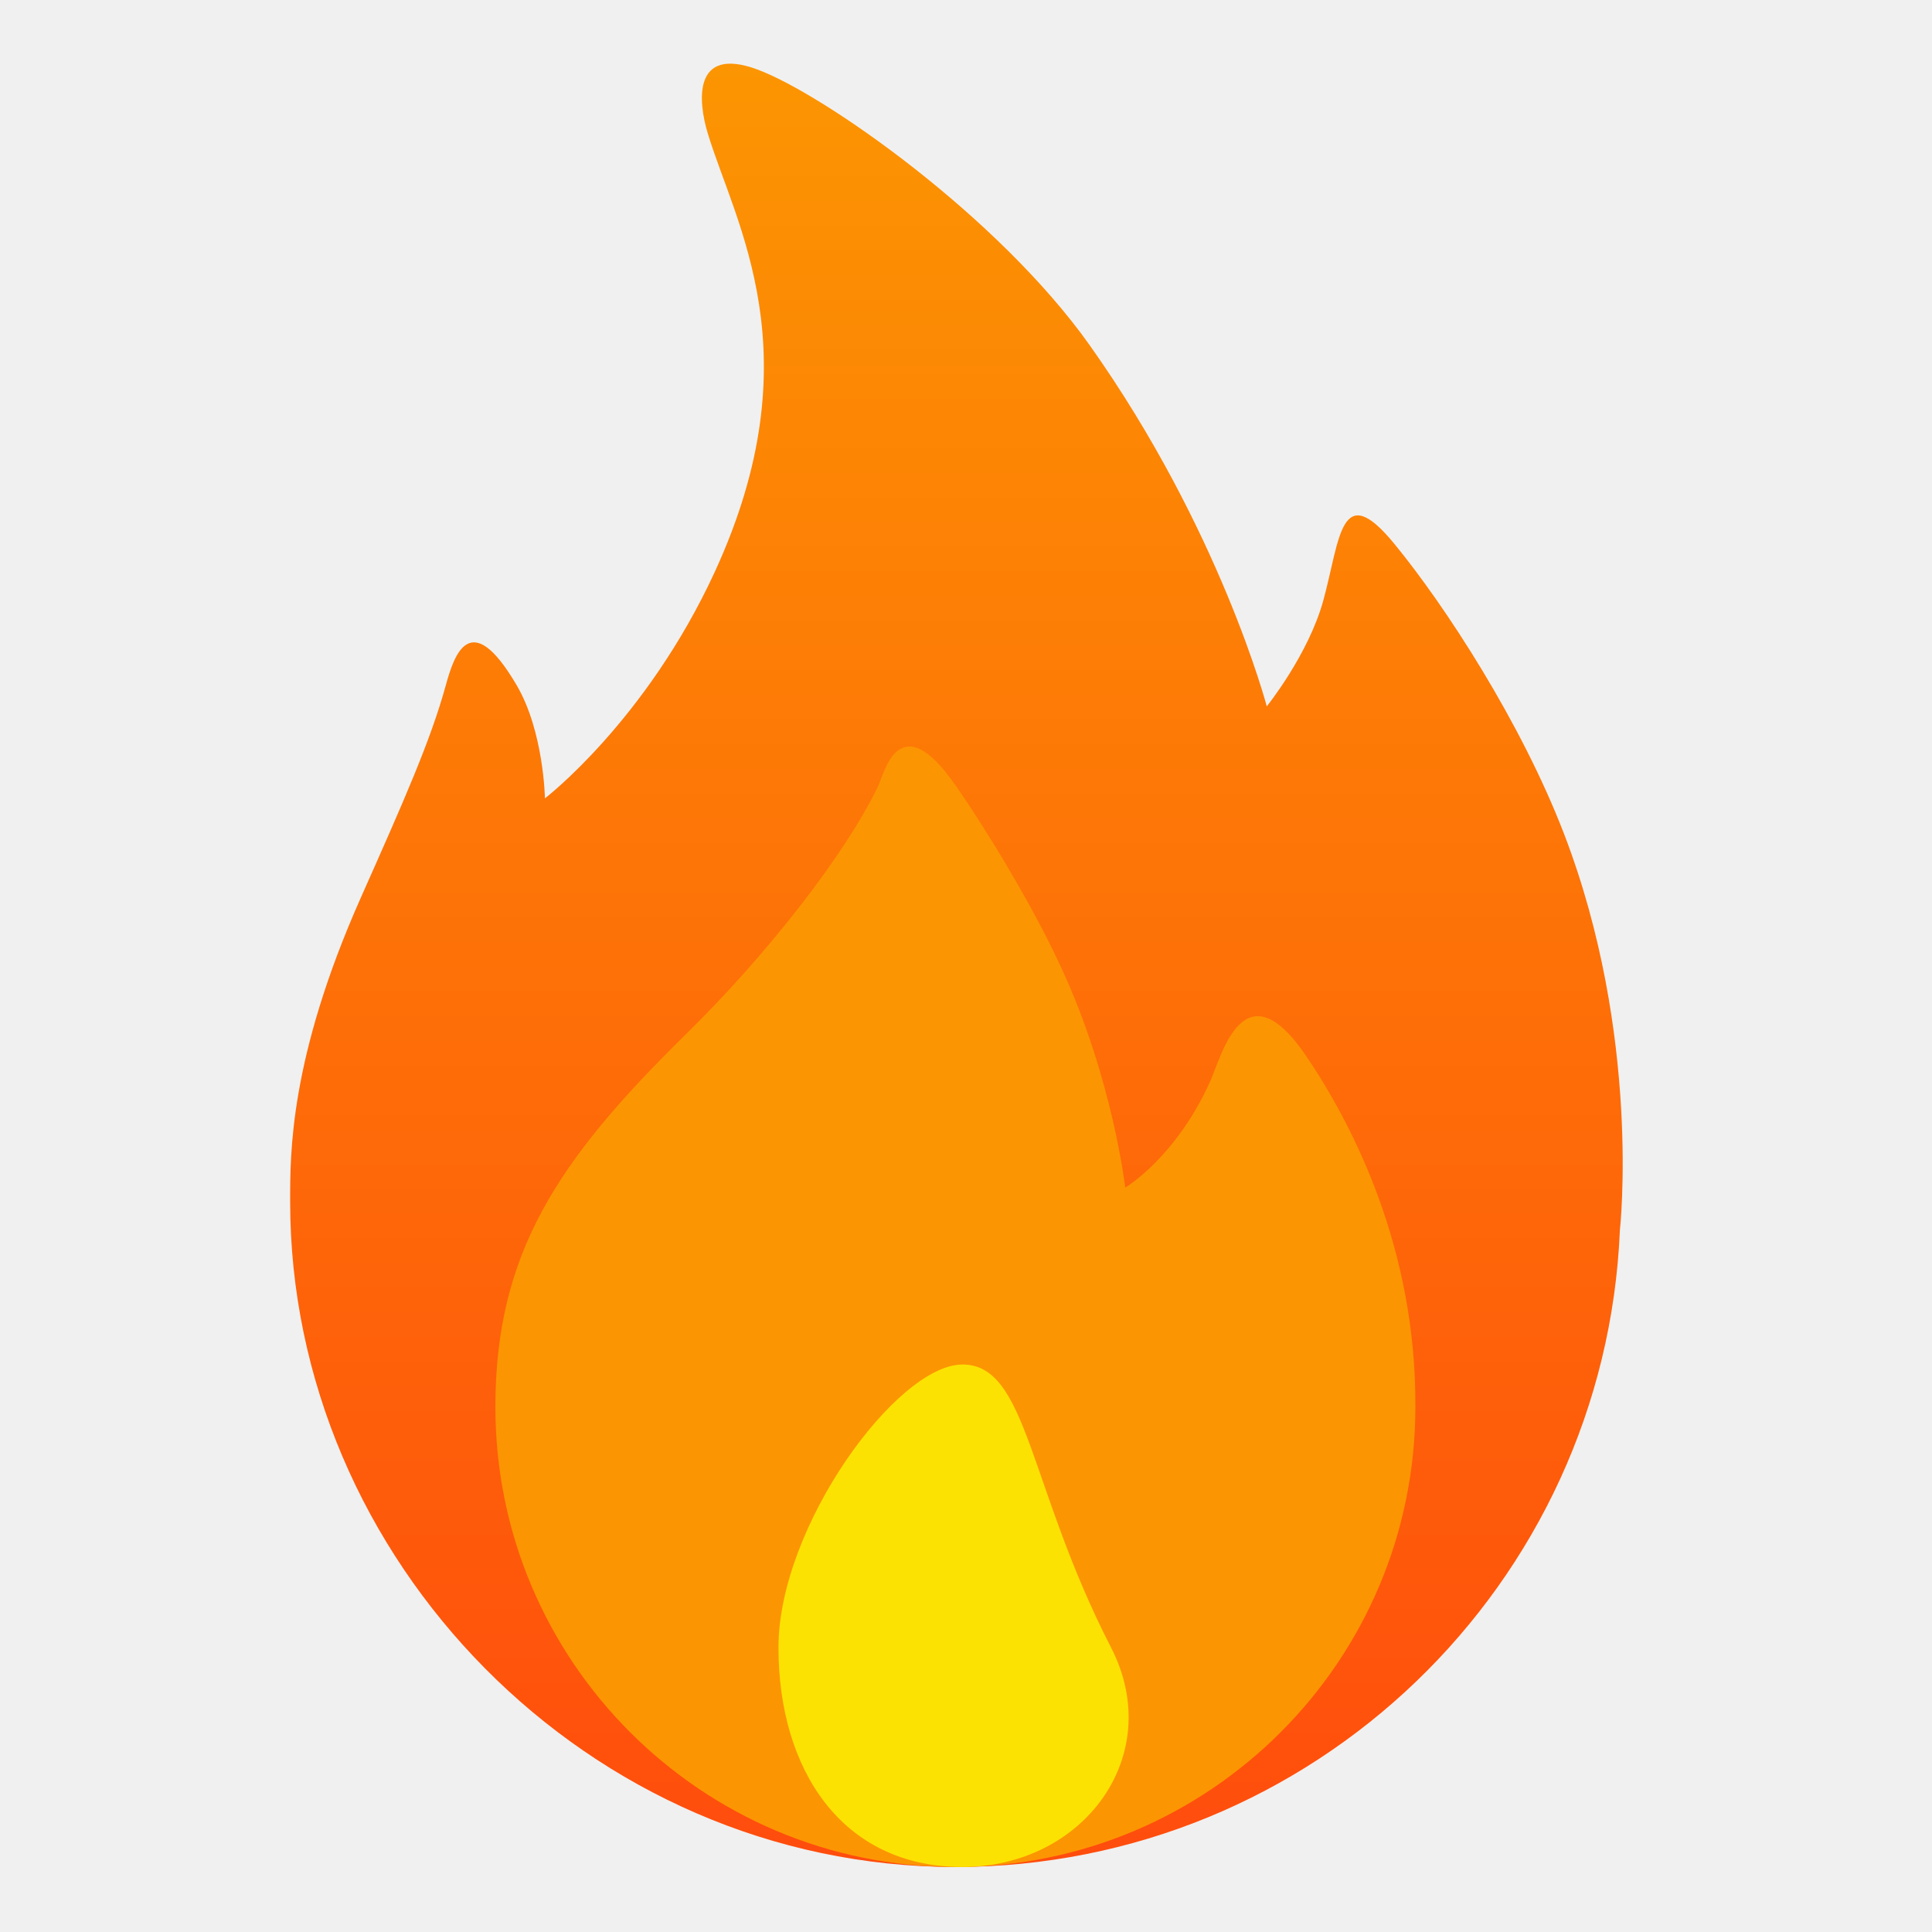
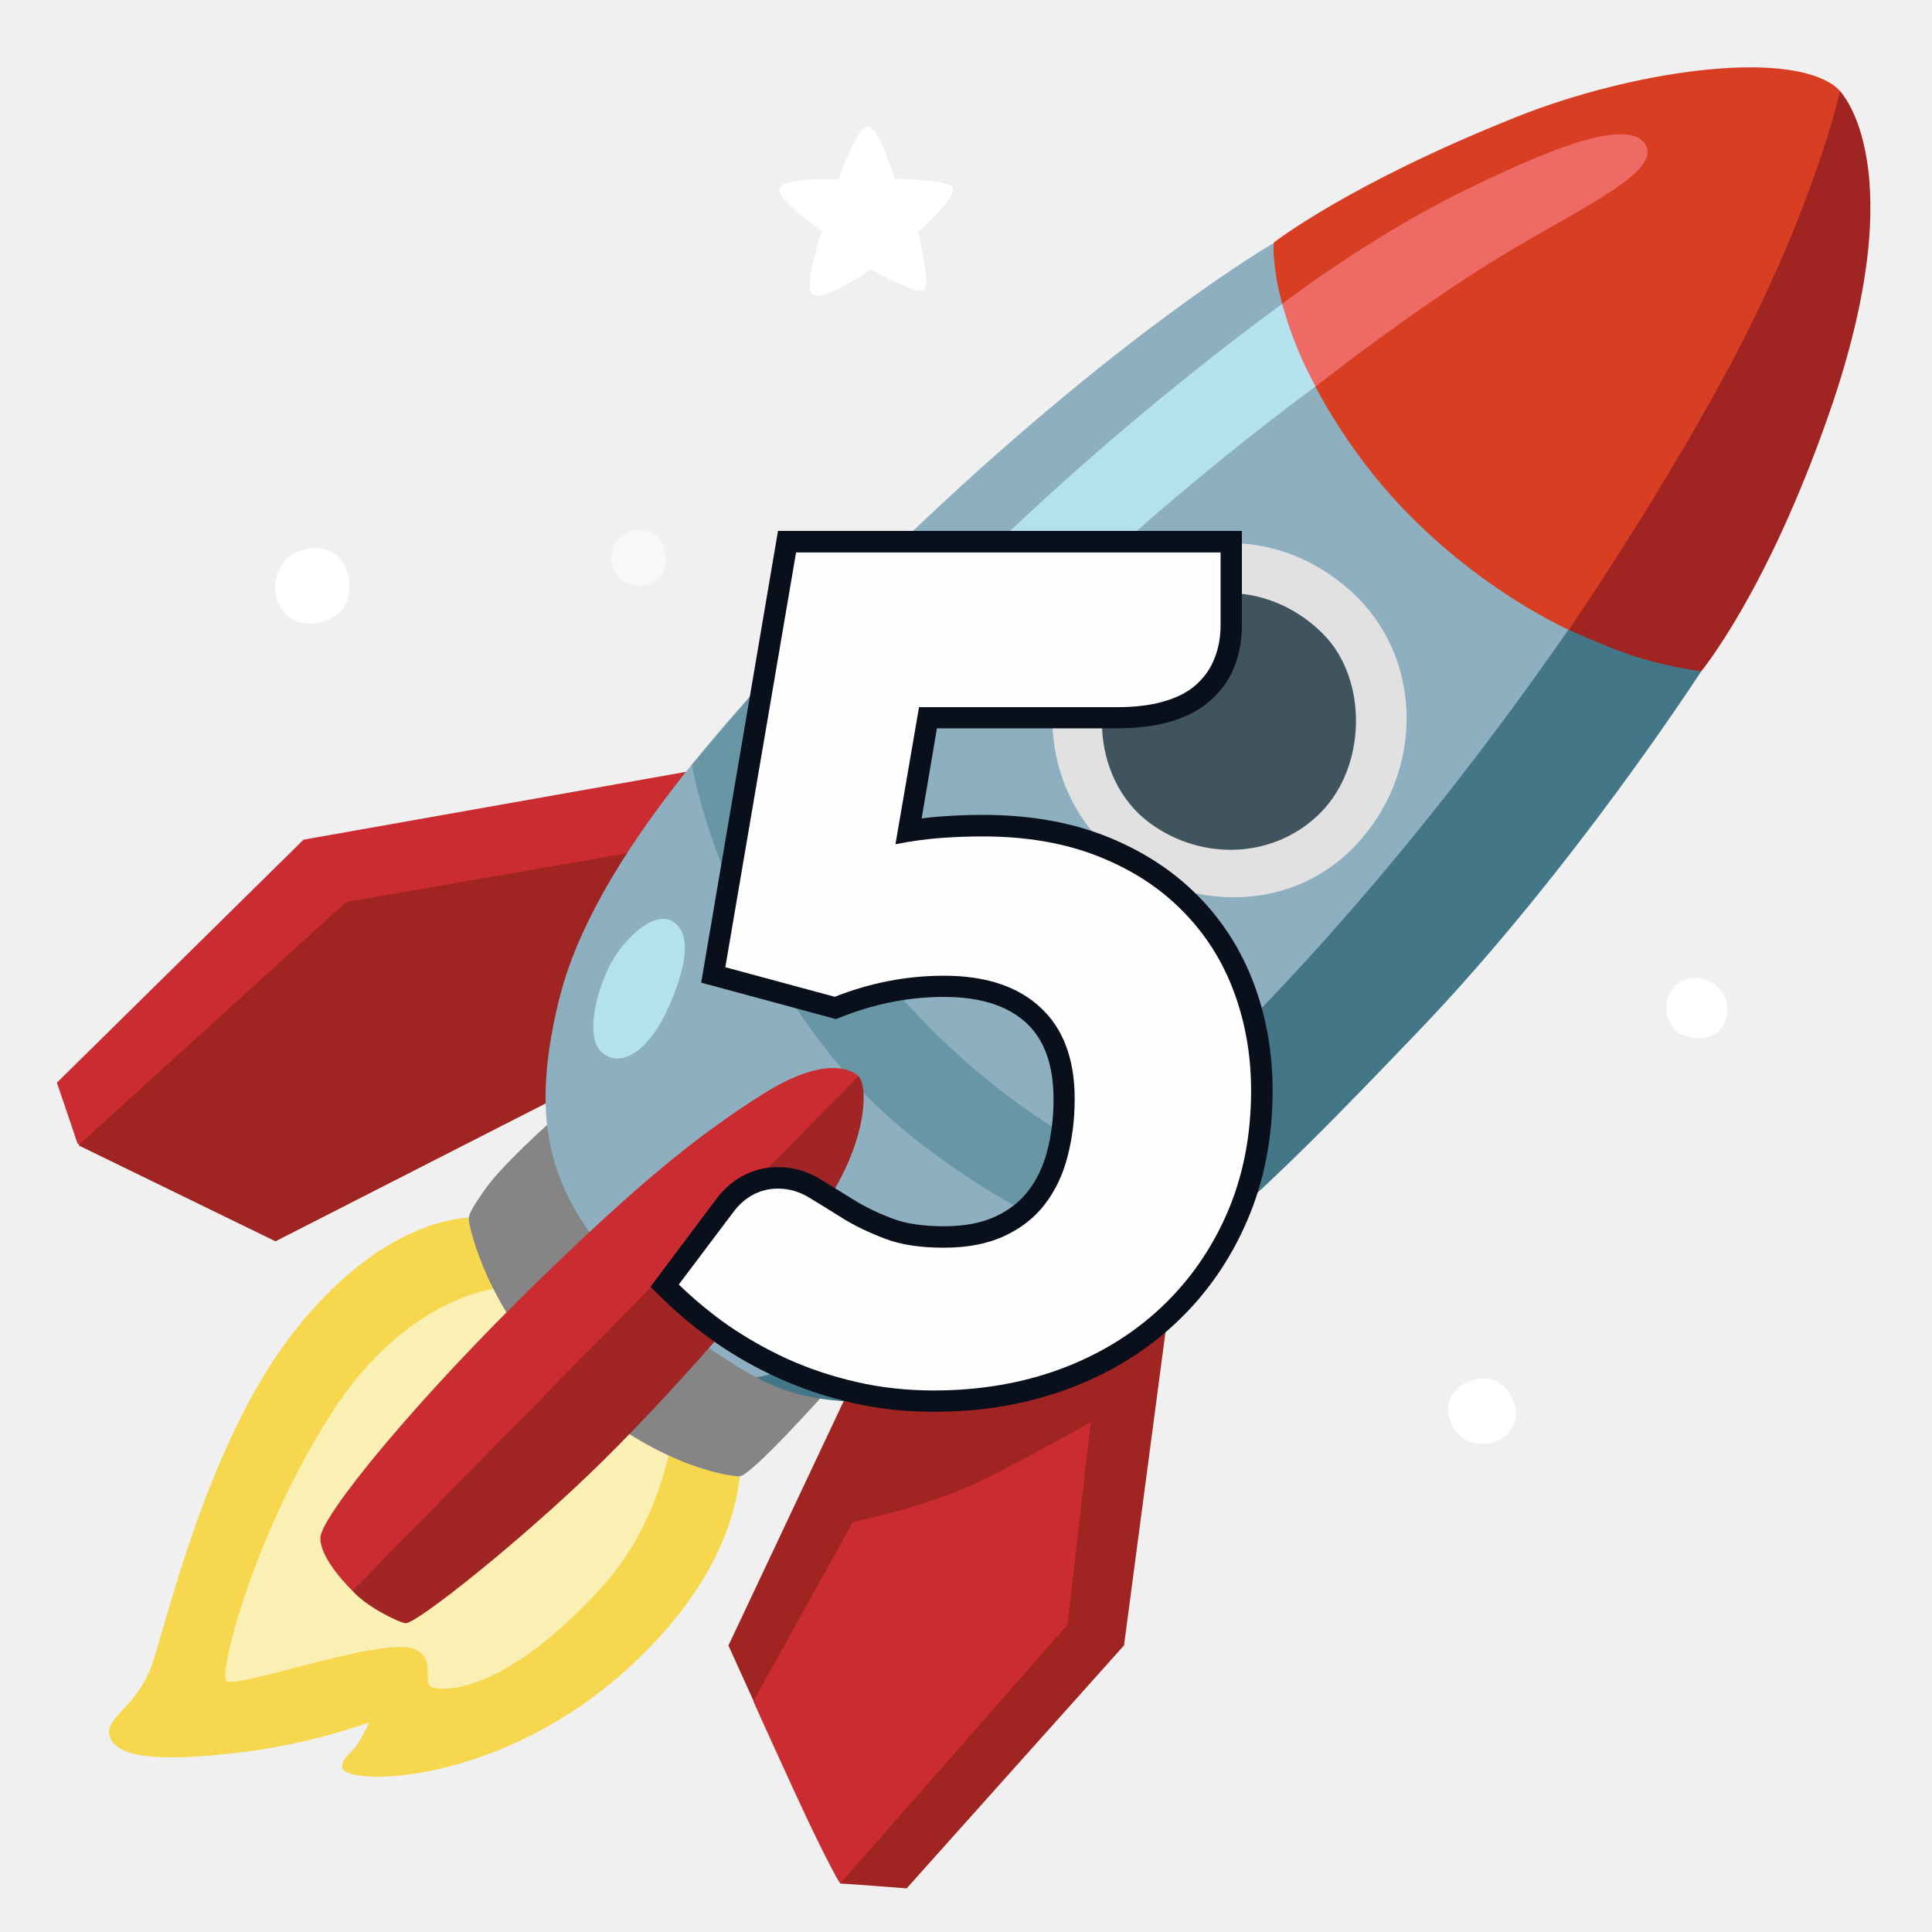
- <svg xmlns="http://www.w3.org/2000/svg" width="800px" height="800px" viewBox="-41 -9 273 273" preserveAspectRatio="xMidYMid">
+ <svg xmlns="http://www.w3.org/2000/svg" width="128" zoomAndPan="magnify" viewBox="0 0 96 96" height="128" preserveAspectRatio="xMidYMid meet" version="1.0">
  <defs>
-     <style>
- 
-       .cls-3 {
-         fill: url(#linear-gradient-1);
-       }
- 
-       .cls-4 {
-         fill: #fc9502;
-       }
- 
-       .cls-5 {
-         fill: #fce202;
-       }
-     </style>
-     <linearGradient id="linear-gradient-1" gradientUnits="userSpaceOnUse" x1="94.141" y1="255" x2="94.141" y2="0.188">
-       <stop offset="0" stop-color="#ff4c0d" />
-       <stop offset="1" stop-color="#fc9502" />
-     </linearGradient>
+     <g />
+     <clipPath id="4b88cea99b">
+       <rect x="0" width="35" y="0" height="69" />
+     </clipPath>
  </defs>
-   <g id="fire">
-     <path d="M187.899,164.809 C185.803,214.868 144.574,254.812 94.000,254.812 C42.085,254.812 -0.000,211.312 -0.000,160.812 C-0.000,154.062 -0.121,140.572 10.000,117.812 C16.057,104.191 19.856,95.634 22.000,87.812 C23.178,83.513 25.469,76.683 32.000,87.812 C35.851,94.374 36.000,103.812 36.000,103.812 C36.000,103.812 50.328,92.817 60.000,71.812 C74.179,41.019 62.866,22.612 59.000,9.812 C57.662,5.384 56.822,-2.574 66.000,0.812 C75.352,4.263 100.076,21.570 113.000,39.812 C131.445,65.847 138.000,90.812 138.000,90.812 C138.000,90.812 143.906,83.482 146.000,75.812 C148.365,67.151 148.400,58.573 155.999,67.813 C163.226,76.600 173.959,93.113 180.000,108.812 C190.969,137.321 187.899,164.809 187.899,164.809 Z" id="path-1" class="cls-3" fill-rule="evenodd" />
-     <path d="M94.000,254.812 C58.101,254.812 29.000,225.711 29.000,189.812 C29.000,168.151 37.729,155.000 55.896,137.166 C67.528,125.747 78.415,111.722 83.042,102.172 C83.953,100.292 86.026,90.495 94.019,101.966 C98.212,107.982 104.785,118.681 109.000,127.812 C116.266,143.555 118.000,158.812 118.000,158.812 C118.000,158.812 125.121,154.616 130.000,143.812 C131.573,140.330 134.753,127.148 143.643,140.328 C150.166,150.000 159.127,167.390 159.000,189.812 C159.000,225.711 129.898,254.812 94.000,254.812 Z" id="path-2" class="cls-4" fill-rule="evenodd" />
-     <path d="M95.000,183.812 C104.250,183.812 104.250,200.941 116.000,223.812 C123.824,239.041 112.121,254.812 95.000,254.812 C77.879,254.812 69.000,240.933 69.000,223.812 C69.000,206.692 85.750,183.812 95.000,183.812 Z" id="path-3" class="cls-5" fill-rule="evenodd" />
+   <path fill="#ca2c31" d="M 2.828 53.797 L 15.082 41.723 L 35.949 38.023 L 33.887 48.945 L 5.676 57.613 L 3.855 56.828 Z M 2.828 53.797 " fill-opacity="1" fill-rule="nonzero" />
+   <path fill="#a02422" d="M 17.203 44.82 L 3.898 56.91 L 13.688 61.68 L 28.547 54.098 L 28.547 50.52 L 31.582 42.328 Z M 17.203 44.82 " fill-opacity="1" fill-rule="nonzero" />
+   <path fill="#a02422" d="M 48.691 66.113 L 42.262 68.902 L 36.195 81.766 C 36.195 81.766 41.535 93.594 41.773 93.594 C 42.016 93.594 45.051 93.832 45.051 93.832 L 55.852 81.758 L 58.582 61.133 Z M 48.691 66.113 " fill-opacity="1" fill-rule="nonzero" />
+   <path fill="#ca2c31" d="M 42.375 75.629 C 42.375 75.629 45.953 74.902 48.504 73.688 C 51.051 72.473 54.203 70.656 54.203 70.656 L 53.047 80.73 L 41.762 93.578 C 41.762 93.578 41.316 93.031 39.441 88.949 C 37.949 85.695 37.434 84.531 37.434 84.531 Z M 42.375 75.629 " fill-opacity="1" fill-rule="nonzero" />
+   <path fill="#f7d74d" d="M 23.684 60.496 C 23.684 60.496 19.379 60.137 14.664 66.098 C 10.359 71.543 8.34 80.406 7.559 82.688 C 6.781 84.969 4.914 85.434 5.535 86.477 C 6.156 87.516 8.852 87.457 12.172 87.047 C 15.496 86.633 18.344 85.59 18.344 85.59 C 18.344 85.59 18.203 85.949 17.723 86.73 C 17.551 87.008 16.949 87.406 16.996 87.816 C 17.102 88.801 25.516 88.824 32.234 81.906 C 39.496 74.445 35.969 68.324 35.969 68.324 Z M 23.684 60.496 " fill-opacity="1" fill-rule="nonzero" />
+   <path fill="#fbf0b4" d="M 24.984 63.969 C 24.984 63.969 20.34 64.215 16.5 70.176 C 12.66 76.141 10.875 83.047 11.242 83.512 C 11.602 83.977 18.758 81.391 20.477 81.906 C 21.652 82.266 21.047 83.461 21.359 83.773 C 21.621 84.039 24.727 84.48 29.754 79.035 C 34.785 73.59 33.594 65.941 33.594 65.941 Z M 24.984 63.969 " fill-opacity="1" fill-rule="nonzero" />
+   <path fill="#858585" d="M 27.262 55.828 C 27.262 55.828 24.93 57.906 24.098 59.102 C 23.266 60.293 23.266 60.398 23.316 60.758 C 23.371 61.117 24.234 65.07 27.824 68.535 C 32.234 72.789 36.172 73.359 36.742 73.359 C 37.312 73.359 41.102 69.105 41.102 69.105 Z M 27.262 55.828 " fill-opacity="1" fill-rule="nonzero" />
+   <path fill="#437687" d="M 37.574 68.43 C 37.574 68.43 41.355 70.914 47.691 68.781 C 56.355 65.871 62.707 59.363 70.574 51.141 C 78.164 43.207 84.531 33.359 84.531 33.359 L 80.07 18.414 Z M 37.574 68.43 " fill-opacity="1" fill-rule="nonzero" />
+   <path fill="#3f545f" d="M 50.992 60.246 L 52.035 57.008 L 54.645 57.375 C 54.645 57.375 56.633 58.312 58.094 58.996 C 59.559 59.676 61.441 60.195 61.441 60.195 L 57.727 63.328 C 57.727 63.328 55.703 62.566 54.227 61.922 C 52.559 61.191 50.992 60.246 50.992 60.246 Z M 50.992 60.246 " fill-opacity="1" fill-rule="nonzero" />
+   <path fill="#8dafbf" d="M 63.238 12.105 C 63.238 12.105 56.023 16.289 45.684 26.078 C 36.359 34.898 29.453 42.879 27.781 49.664 C 26.387 55.352 27.129 58.801 30.301 62.527 C 33.652 66.473 37.582 68.43 37.582 68.43 C 37.582 68.43 40.539 68.477 52.867 58.988 C 68.25 47.145 80.574 27.316 80.574 27.316 Z M 63.238 12.105 " fill-opacity="1" fill-rule="nonzero" />
+   <path fill="#d83f22" d="M 78.137 31.379 C 78.137 31.379 71.859 28.703 67.379 22.453 C 62.934 16.254 63.285 12.059 63.285 12.059 C 63.285 12.059 67.004 9.141 75.367 5.805 C 80.992 3.562 88.648 2.414 91.172 4.281 C 93.691 6.148 89.445 15.516 89.445 15.516 L 81.711 30.488 Z M 78.137 31.379 " fill-opacity="1" fill-rule="nonzero" />
+   <path fill="#6896a5" d="M 51.129 60.301 C 51.129 60.301 45.703 57.531 42.254 53.594 C 35.73 46.164 34.379 38.004 34.379 38.004 L 37.656 34.156 C 37.656 34.156 38.477 42.824 45.473 50.316 C 50.031 55.199 54.797 57.434 54.797 57.434 C 54.797 57.434 53.844 58.238 52.824 59.016 C 52.172 59.52 51.129 60.301 51.129 60.301 Z M 51.129 60.301 " fill-opacity="1" fill-rule="nonzero" />
+   <path fill="#a02422" d="M 84.531 33.359 C 84.531 33.359 87.789 29.438 90.871 20.594 C 95.176 8.266 91.426 4.531 91.426 4.531 C 91.426 4.531 90.156 10.395 85.754 18.547 C 82.223 25.078 77.949 31.297 77.949 31.297 C 77.949 31.297 80.301 32.355 81.578 32.723 C 83.184 33.188 84.531 33.359 84.531 33.359 Z M 84.531 33.359 " fill-opacity="1" fill-rule="nonzero" />
+   <path fill="#b3e1ee" d="M 29.859 52.246 C 30.832 53.176 32.309 52.199 33.277 49.922 C 34.254 47.641 34.238 46.363 33.488 45.824 C 32.559 45.148 30.996 46.629 30.316 47.941 C 29.566 49.395 29.121 51.539 29.859 52.246 Z M 29.859 52.246 " fill-opacity="1" fill-rule="nonzero" />
+   <path fill="#b3e1ee" d="M 63.711 15.098 C 63.711 15.098 58.004 19.199 51.914 24.781 C 46.328 29.902 42.621 33.906 42.113 34.836 C 41.574 35.836 41.566 37.246 41.984 37.965 C 42.406 38.684 43.336 39.059 44.184 38.43 C 45.031 37.793 51.066 31.117 56.52 26.348 C 61.508 21.984 65.355 19.215 65.355 19.215 C 65.355 19.215 66.914 16.453 66.66 15.824 C 66.406 15.188 63.711 15.098 63.711 15.098 Z M 63.711 15.098 " fill-opacity="1" fill-rule="nonzero" />
+   <path fill="#ed6a65" d="M 63.711 15.098 C 63.711 15.098 67.926 11.863 72.516 9.594 C 76.785 7.477 81.031 5.715 81.797 7.246 C 82.523 8.699 77.766 10.68 73.582 13.352 C 69.398 16.02 65.371 19.207 65.371 19.207 C 65.371 19.207 64.754 18.082 64.359 17.039 C 64.105 16.406 63.891 15.758 63.711 15.098 Z M 63.711 15.098 " fill-opacity="1" fill-rule="nonzero" />
+   <path fill="#e1e1e1" d="M 67.191 29.438 C 63.016 25.59 57.203 26.625 54.336 30.047 C 51.398 33.57 51.613 38.953 55.086 42.195 C 58.246 45.137 64.117 45.801 67.656 41.676 C 70.809 38.016 70.613 32.578 67.191 29.438 Z M 67.191 29.438 " fill-opacity="1" fill-rule="nonzero" />
+   <path fill="#3f545f" d="M 56.496 31.402 C 54.016 33.84 54.148 38.672 57.105 40.875 C 59.684 42.801 63.344 42.703 65.641 40.359 C 67.934 38.012 67.934 33.742 65.781 31.539 C 63.309 29.012 59.34 28.613 56.496 31.402 Z M 56.496 31.402 " fill-opacity="1" fill-rule="nonzero" />
+   <path fill="#a02524" d="M 37.5 57.668 C 37.5 57.668 42.141 52.957 42.652 53.469 C 43.164 53.977 43.094 56.836 40.875 60.016 C 38.648 63.195 33.75 68.859 29.871 72.676 C 26.047 76.434 20.656 80.73 20.145 80.656 C 19.746 80.594 18.137 79.793 17.488 79.012 C 16.859 78.238 18.742 74.586 19.5 73.379 C 20.266 72.172 37.5 57.668 37.5 57.668 Z M 37.5 57.668 " fill-opacity="1" fill-rule="nonzero" />
+   <path fill="#ca2c31" d="M 15.922 76.387 C 15.863 77.469 17.512 79.043 17.512 79.043 L 42.652 53.477 C 42.652 53.477 41.477 52.148 38.012 54.301 C 34.516 56.477 31.453 59.086 26.941 63.457 C 20.648 69.562 15.984 75.309 15.922 76.387 Z M 15.922 76.387 " fill-opacity="1" fill-rule="nonzero" />
+   <path fill="#ffffff" d="M 14.297 27.711 C 13.461 28.547 13.426 29.879 14.355 30.645 C 15.18 31.328 16.523 30.887 17.023 30.27 C 17.527 29.656 17.469 28.32 16.801 27.66 C 16.133 26.992 14.805 27.211 14.297 27.711 Z M 14.297 27.711 " fill-opacity="1" fill-rule="nonzero" />
+   <path fill="#ffffff" d="M 30.766 26.738 C 30.137 27.434 30.336 28.469 30.922 28.852 C 31.508 29.234 32.387 29.199 32.812 28.672 C 33.195 28.199 33.238 27.254 32.656 26.672 C 32.145 26.168 31.172 26.289 30.766 26.738 Z M 30.766 26.738 " fill-opacity="0.5" fill-rule="nonzero" />
+   <path fill="#ffffff" d="M 41.664 8.918 C 41.664 8.918 42.578 6.309 43.117 6.277 C 43.664 6.246 44.453 8.887 44.453 8.887 C 44.453 8.887 47.16 8.918 47.34 9.316 C 47.574 9.824 45.609 11.535 45.609 11.535 C 45.609 11.535 46.246 14.086 45.945 14.391 C 45.609 14.73 43.273 13.387 43.273 13.387 C 43.273 13.387 40.875 15.059 40.359 14.602 C 39.906 14.203 40.844 11.504 40.844 11.504 C 40.844 11.504 38.594 9.863 38.715 9.406 C 38.887 8.762 41.664 8.918 41.664 8.918 Z M 41.664 8.918 " fill-opacity="1" fill-rule="nonzero" />
+   <path fill="#ffffff" d="M 72.758 71.496 C 73.664 72 74.805 71.715 75.227 70.746 C 75.609 69.887 74.902 68.859 74.266 68.578 C 73.629 68.301 72.512 68.672 72.105 69.398 C 71.707 70.117 72.211 71.199 72.758 71.496 Z M 72.758 71.496 " fill-opacity="1" fill-rule="nonzero" />
+   <path fill="#ffffff" d="M 85.641 49.379 C 85.125 48.578 84.008 48.316 83.281 48.961 C 82.574 49.59 82.746 50.578 83.145 51.082 C 83.543 51.586 84.609 51.773 85.254 51.359 C 85.898 50.949 85.957 49.859 85.641 49.379 Z M 85.641 49.379 " fill-opacity="1" fill-rule="nonzero" />
+   <g transform="matrix(1, 0, 0, 1, 31, 12)">
+     <g clip-path="url(#4b88cea99b)">
+       <g fill="#0a0f1c" fill-opacity="1">
+         <g transform="translate(0.947318, 56.63878)">
+           <g>
+             <path d="M 12.352 -27.734 C 13.164 -27.891 13.949 -28 14.707 -28.062 C 15.449 -28.121 16.176 -28.148 16.883 -28.148 C 19.184 -28.148 21.227 -27.793 23.012 -27.086 C 24.809 -26.371 26.324 -25.391 27.559 -24.145 C 28.797 -22.898 29.73 -21.434 30.359 -19.754 C 30.977 -18.098 31.289 -16.332 31.289 -14.449 C 31.289 -12.098 30.867 -9.945 30.027 -7.992 C 29.188 -6.039 28.02 -4.355 26.516 -2.934 C 25.02 -1.516 23.234 -0.418 21.172 0.355 C 19.117 1.129 16.879 1.512 14.449 1.512 C 13.031 1.512 11.672 1.363 10.379 1.062 C 9.094 0.762 7.887 0.359 6.762 -0.152 C 5.637 -0.656 4.594 -1.246 3.633 -1.914 C 2.684 -2.582 1.816 -3.289 1.043 -4.047 L 0.375 -4.699 L 3.648 -9.062 C 4.027 -9.566 4.473 -9.957 4.992 -10.227 C 5.523 -10.508 6.094 -10.645 6.703 -10.645 C 7.469 -10.645 8.188 -10.438 8.859 -10.02 L 10.5 -9.004 C 11.035 -8.672 11.668 -8.367 12.395 -8.09 C 13.066 -7.832 13.918 -7.707 14.957 -7.707 C 15.969 -7.707 16.82 -7.867 17.508 -8.188 C 18.184 -8.5 18.727 -8.922 19.141 -9.457 C 19.57 -10.012 19.883 -10.668 20.082 -11.426 C 20.297 -12.23 20.402 -13.098 20.402 -14.023 C 20.402 -15.715 19.949 -16.977 19.047 -17.812 C 18.117 -18.672 16.754 -19.102 14.957 -19.102 C 13.246 -19.102 11.566 -18.777 9.918 -18.129 L 9.59 -18 L 2.895 -19.812 L 6.711 -42.258 L 29.762 -42.258 L 29.762 -37.578 C 29.762 -36.844 29.645 -36.172 29.406 -35.559 C 29.16 -34.91 28.77 -34.348 28.238 -33.867 C 27.715 -33.391 27.047 -33.031 26.234 -32.789 C 25.477 -32.562 24.582 -32.449 23.555 -32.449 L 13.715 -32.449 L 13.715 -33.508 L 14.758 -33.328 L 13.602 -26.516 L 12.555 -26.691 Z M 11.254 -25.359 L 12.82 -34.566 L 23.555 -34.566 C 24.375 -34.566 25.062 -34.652 25.625 -34.82 C 26.133 -34.973 26.527 -35.18 26.816 -35.438 C 27.094 -35.691 27.301 -35.988 27.43 -36.32 C 27.57 -36.688 27.641 -37.109 27.641 -37.578 L 27.641 -41.199 L 28.699 -41.199 L 28.699 -40.137 L 7.605 -40.137 L 7.605 -41.199 L 8.652 -41.02 L 5.145 -20.406 L 4.102 -20.586 L 4.379 -21.609 L 9.805 -20.137 L 9.527 -19.113 L 9.141 -20.102 C 11.039 -20.848 12.977 -21.223 14.957 -21.223 C 17.309 -21.223 19.152 -20.605 20.484 -19.371 C 21.844 -18.113 22.523 -16.332 22.523 -14.023 C 22.523 -12.914 22.395 -11.867 22.133 -10.887 C 21.863 -9.852 21.422 -8.941 20.816 -8.16 C 20.191 -7.355 19.387 -6.723 18.402 -6.262 C 17.434 -5.812 16.285 -5.586 14.957 -5.586 C 13.66 -5.586 12.555 -5.758 11.641 -6.105 C 10.785 -6.434 10.031 -6.797 9.379 -7.199 L 7.738 -8.219 C 7.41 -8.422 7.066 -8.523 6.703 -8.523 C 6.441 -8.523 6.203 -8.469 5.98 -8.352 C 5.742 -8.227 5.531 -8.039 5.344 -7.789 L 2.629 -4.172 L 1.781 -4.809 L 2.52 -5.566 C 3.215 -4.891 3.992 -4.254 4.848 -3.656 C 5.699 -3.062 6.629 -2.535 7.633 -2.082 C 8.633 -1.633 9.711 -1.273 10.859 -1.004 C 11.996 -0.738 13.191 -0.609 14.449 -0.609 C 16.621 -0.609 18.613 -0.949 20.426 -1.629 C 22.223 -2.305 23.77 -3.254 25.059 -4.473 C 26.348 -5.695 27.355 -7.145 28.078 -8.832 C 28.805 -10.516 29.168 -12.391 29.168 -14.449 C 29.168 -16.074 28.902 -17.594 28.371 -19.012 C 27.852 -20.406 27.078 -21.621 26.055 -22.652 C 25.027 -23.688 23.75 -24.508 22.23 -25.113 C 20.695 -25.723 18.914 -26.027 16.883 -26.027 C 16.23 -26.027 15.562 -26 14.871 -25.945 C 14.195 -25.895 13.492 -25.797 12.758 -25.652 Z M 11.254 -25.359 " />
+           </g>
+         </g>
+       </g>
+       <g fill="#fefefe" fill-opacity="1">
+         <g transform="translate(0.947318, 56.63878)">
+           <g>
+             <path d="M 12.547 -26.688 C 13.328 -26.844 14.07 -26.945 14.781 -27 C 15.5 -27.051 16.195 -27.078 16.875 -27.078 C 19.039 -27.078 20.953 -26.75 22.609 -26.094 C 24.273 -25.438 25.672 -24.535 26.797 -23.391 C 27.93 -22.254 28.785 -20.914 29.359 -19.375 C 29.93 -17.844 30.219 -16.203 30.219 -14.453 C 30.219 -12.242 29.828 -10.227 29.047 -8.406 C 28.266 -6.594 27.176 -5.023 25.781 -3.703 C 24.383 -2.379 22.719 -1.352 20.781 -0.625 C 18.852 0.09 16.742 0.453 14.453 0.453 C 13.109 0.453 11.828 0.312 10.609 0.031 C 9.398 -0.246 8.258 -0.629 7.188 -1.109 C 6.125 -1.598 5.141 -2.156 4.234 -2.781 C 3.336 -3.414 2.52 -4.094 1.781 -4.812 L 4.5 -8.422 C 4.781 -8.797 5.109 -9.082 5.484 -9.281 C 5.859 -9.477 6.266 -9.578 6.703 -9.578 C 7.266 -9.578 7.797 -9.422 8.297 -9.109 C 8.797 -8.805 9.344 -8.469 9.938 -8.094 C 10.531 -7.727 11.223 -7.395 12.016 -7.094 C 12.805 -6.789 13.785 -6.641 14.953 -6.641 C 16.117 -6.641 17.117 -6.832 17.953 -7.219 C 18.785 -7.602 19.457 -8.129 19.969 -8.797 C 20.488 -9.473 20.863 -10.258 21.094 -11.156 C 21.332 -12.051 21.453 -13.008 21.453 -14.031 C 21.453 -16.02 20.883 -17.535 19.75 -18.578 C 18.625 -19.629 17.023 -20.156 14.953 -20.156 C 13.109 -20.156 11.301 -19.805 9.531 -19.109 L 4.094 -20.578 L 7.609 -41.188 L 28.703 -41.188 L 28.703 -37.578 C 28.703 -36.973 28.602 -36.426 28.406 -35.938 C 28.219 -35.445 27.922 -35.016 27.516 -34.641 C 27.117 -34.273 26.586 -33.992 25.922 -33.797 C 25.266 -33.598 24.473 -33.5 23.547 -33.5 L 13.719 -33.5 Z M 12.547 -26.688 " />
+           </g>
+         </g>
+       </g>
+     </g>
  </g>
</svg>
